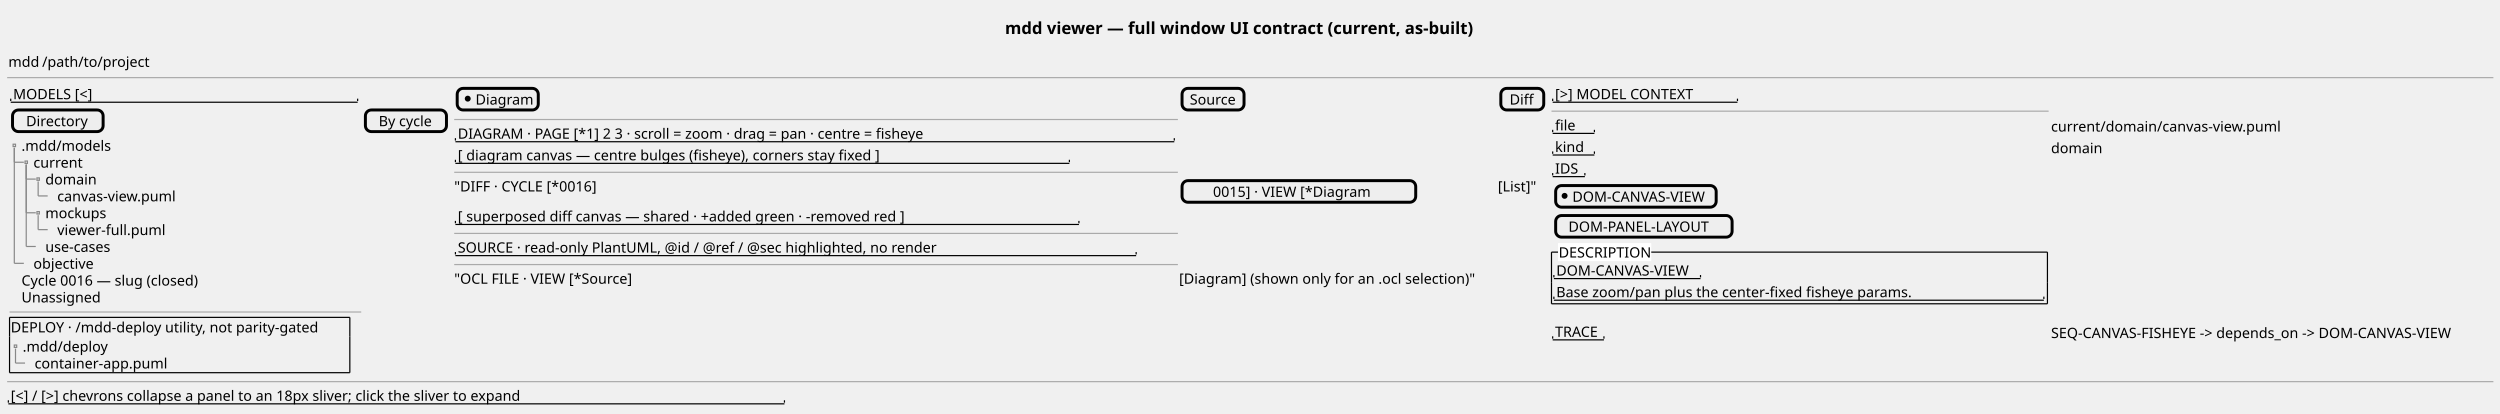
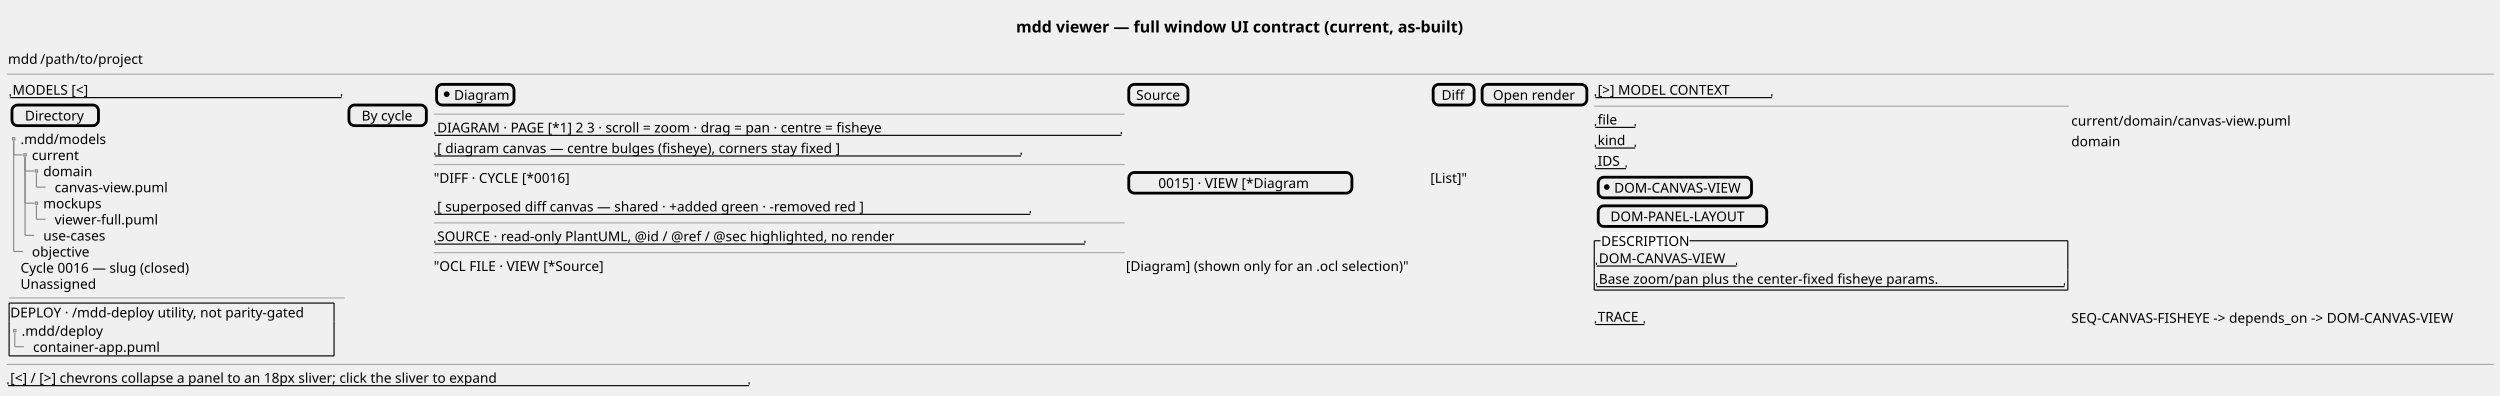
- <svg xmlns="http://www.w3.org/2000/svg" contentStyleType="text/css" data-diagram-type="SALT" height="347px" preserveAspectRatio="none" style="width:2097px;height:347px;background:#FFFFFF;" version="1.1" viewBox="0 0 2097 347" width="2097px" zoomAndPan="magnify">
+ <svg xmlns="http://www.w3.org/2000/svg" contentStyleType="text/css" data-diagram-type="SALT" height="347px" preserveAspectRatio="none" style="width:2196px;height:347px;background:#FFFFFF;" version="1.1" viewBox="0 0 2196 347" width="2196px" zoomAndPan="magnify">
  <defs />
  <g>
-     <g class="title" data-source-line="44">
-       <text fill="#000000" font-family="sans-serif" font-size="14" font-weight="700" lengthAdjust="spacing" textLength="409.527" x="842.967" y="28.535">mdd viewer — full window UI contract (current, as-built)</text>
+     <g class="title" data-source-line="46">
+       <text fill="#000000" font-family="sans-serif" font-size="14" font-weight="700" lengthAdjust="spacing" textLength="409.527" x="892.467" y="28.535">mdd viewer — full window UI contract (current, as-built)</text>
    </g>
    <text fill="#000000" font-family="sans-serif" font-size="12" lengthAdjust="spacing" textLength="26.309" x="7" y="56.09">mdd</text>
    <text fill="#000000" font-family="sans-serif" font-size="12" lengthAdjust="spacing" textLength="97.658" x="35.309" y="56.09">/path/to/project</text>
-     <line style="stroke:#AAAAAA;stroke-width:1;" x1="6" x2="2091.461" y1="65.121" y2="65.121" />
+     <line style="stroke:#AAAAAA;stroke-width:1;" x1="6" x2="2190.461" y1="65.121" y2="65.121" />
    <text fill="#000000" font-family="sans-serif" font-size="12" lengthAdjust="spacing" textLength="167.871" x="11" y="83.223">MODELS                           [&lt;]</text>
    <line style="stroke:#000000;stroke-width:1;" x1="9" x2="300" y1="85.754" y2="85.754" />
    <line style="stroke:#000000;stroke-width:1;" x1="9" x2="9" y1="82.754" y2="84.754" />
    <line style="stroke:#000000;stroke-width:1;" x1="300" x2="300" y1="82.754" y2="84.754" />
    <rect fill="#EEEEEE" height="18.133" rx="5" ry="5" style="stroke:#000000;stroke-width:2.5;" width="76" x="10.5" y="92.254" />
    <text fill="#000000" font-family="sans-serif" font-size="12" lengthAdjust="spacing" textLength="53.238" x="21.881" y="105.856">Directory</text>
    <rect fill="#EEEEEE" height="18.133" rx="5" ry="5" style="stroke:#000000;stroke-width:2.5;" width="68" x="306.5" y="92.254" />
    <text fill="#000000" font-family="sans-serif" font-size="12" lengthAdjust="spacing" textLength="45.685" x="317.657" y="105.856">By cycle</text>
    <text fill="#000000" font-family="sans-serif" font-size="12" lengthAdjust="spacing" textLength="78.797" x="18" y="126.488">.mdd/models</text>
    <text fill="#000000" font-family="sans-serif" font-size="12" lengthAdjust="spacing" textLength="42.035" x="28" y="140.621">current</text>
    <text fill="#000000" font-family="sans-serif" font-size="12" lengthAdjust="spacing" textLength="43.67" x="38" y="154.754">domain</text>
    <text fill="#000000" font-family="sans-serif" font-size="12" lengthAdjust="spacing" textLength="105.199" x="48" y="168.887">canvas-view.puml</text>
    <text fill="#000000" font-family="sans-serif" font-size="12" lengthAdjust="spacing" textLength="52.852" x="38" y="183.019">mockups</text>
    <text fill="#000000" font-family="sans-serif" font-size="12" lengthAdjust="spacing" textLength="96.416" x="48" y="197.152">viewer-full.puml</text>
    <text fill="#000000" font-family="sans-serif" font-size="12" lengthAdjust="spacing" textLength="58.887" x="38" y="211.285">use-cases</text>
    <text fill="#000000" font-family="sans-serif" font-size="12" lengthAdjust="spacing" textLength="52.26" x="28" y="225.418">objective</text>
    <text fill="#000000" font-family="sans-serif" font-size="12" lengthAdjust="spacing" textLength="158.074" x="18" y="239.551">Cycle 0016 — slug (closed)</text>
    <text fill="#000000" font-family="sans-serif" font-size="12" lengthAdjust="spacing" textLength="67.26" x="18" y="253.684">Unassigned</text>
    <rect fill="none" height="2" style="stroke:#888888;stroke-width:1;" width="2" x="11" y="120.953" />
    <rect fill="none" height="2" style="stroke:#888888;stroke-width:1;" width="2" x="21" y="135.086" />
    <line style="stroke:#888888;stroke-width:1;" x1="12" x2="12" y1="123.953" y2="136.086" />
    <line style="stroke:#888888;stroke-width:1;" x1="12" x2="20" y1="136.086" y2="136.086" />
    <rect fill="none" height="2" style="stroke:#888888;stroke-width:1;" width="2" x="31" y="149.219" />
    <line style="stroke:#888888;stroke-width:1;" x1="22" x2="22" y1="138.086" y2="150.219" />
    <line style="stroke:#888888;stroke-width:1;" x1="22" x2="30" y1="150.219" y2="150.219" />
    <line style="stroke:#888888;stroke-width:1;" x1="32" x2="32" y1="152.219" y2="164.352" />
    <line style="stroke:#888888;stroke-width:1;" x1="32" x2="40" y1="164.352" y2="164.352" />
    <rect fill="none" height="2" style="stroke:#888888;stroke-width:1;" width="2" x="31" y="177.484" />
    <line style="stroke:#888888;stroke-width:1;" x1="22" x2="22" y1="138.086" y2="178.484" />
    <line style="stroke:#888888;stroke-width:1;" x1="22" x2="30" y1="178.484" y2="178.484" />
    <line style="stroke:#888888;stroke-width:1;" x1="32" x2="32" y1="180.484" y2="192.617" />
    <line style="stroke:#888888;stroke-width:1;" x1="32" x2="40" y1="192.617" y2="192.617" />
    <line style="stroke:#888888;stroke-width:1;" x1="22" x2="22" y1="138.086" y2="206.75" />
    <line style="stroke:#888888;stroke-width:1;" x1="22" x2="30" y1="206.75" y2="206.75" />
    <line style="stroke:#888888;stroke-width:1;" x1="12" x2="12" y1="123.953" y2="220.883" />
    <line style="stroke:#888888;stroke-width:1;" x1="12" x2="20" y1="220.883" y2="220.883" />
    <line style="stroke:#AAAAAA;stroke-width:1;" x1="8" x2="303" y1="261.715" y2="261.715" />
    <text fill="#000000" font-family="sans-serif" font-size="12" lengthAdjust="spacing" textLength="283.441" x="9" y="278.816">DEPLOY  ·  /mdd-deploy utility, not parity-gated</text>
    <text fill="#000000" font-family="sans-serif" font-size="12" lengthAdjust="spacing" textLength="75.299" x="19" y="294.949">.mdd/deploy</text>
    <text fill="#000000" font-family="sans-serif" font-size="12" lengthAdjust="spacing" textLength="116.736" x="29" y="309.082">container-app.puml</text>
    <rect fill="none" height="2" style="stroke:#888888;stroke-width:1;" width="2" x="12" y="289.414" />
    <line style="stroke:#888888;stroke-width:1;" x1="13" x2="13" y1="292.414" y2="304.547" />
    <line style="stroke:#888888;stroke-width:1;" x1="13" x2="21" y1="304.547" y2="304.547" />
    <line style="stroke:#000000;stroke-width:1;" x1="8" x2="293.441" y1="266.215" y2="266.215" />
    <line style="stroke:#000000;stroke-width:1;" x1="8" x2="293.441" y1="312.613" y2="312.613" />
    <line style="stroke:#000000;stroke-width:1;" x1="8" x2="8" y1="266.215" y2="282.348" />
    <line style="stroke:#000000;stroke-width:1;" x1="293.441" x2="293.441" y1="282.348" y2="312.613" />
    <line style="stroke:#000000;stroke-width:1;" x1="293.441" x2="293.441" y1="266.215" y2="282.348" />
    <line style="stroke:#000000;stroke-width:1;" x1="8" x2="8" y1="282.348" y2="312.613" />
    <rect fill="#EEEEEE" height="18.133" rx="5" ry="5" style="stroke:#000000;stroke-width:2.5;" width="68" x="383.5" y="74.121" />
    <ellipse cx="392.347" cy="82.754" fill="#000000" rx="2.5" ry="2.5" />
    <text fill="#000000" font-family="sans-serif" font-size="12" lengthAdjust="spacing" textLength="49.307" x="398.847" y="87.723">Diagram</text>
    <rect fill="#EEEEEE" height="18.133" rx="5" ry="5" style="stroke:#000000;stroke-width:2.5;" width="52" x="991.5" y="74.121" />
    <text fill="#000000" font-family="sans-serif" font-size="12" lengthAdjust="spacing" textLength="39.023" x="997.988" y="87.723">Source</text>
    <rect fill="#EEEEEE" height="18.133" rx="5" ry="5" style="stroke:#000000;stroke-width:2.5;" width="36" x="1258.889" y="74.121" />
    <text fill="#000000" font-family="sans-serif" font-size="12" lengthAdjust="spacing" textLength="21.281" x="1266.248" y="87.723">Diff</text>
+     <rect fill="#EEEEEE" height="18.133" rx="5" ry="5" style="stroke:#000000;stroke-width:2.5;" width="92" x="1301.889" y="74.121" />
+     <text fill="#000000" font-family="sans-serif" font-size="12" lengthAdjust="spacing" textLength="72.996" x="1311.391" y="87.723">Open render</text>
    <line style="stroke:#AAAAAA;stroke-width:1;" x1="381" x2="988" y1="100.254" y2="100.254" />
    <text fill="#000000" font-family="sans-serif" font-size="12" lengthAdjust="spacing" textLength="435.533" x="384" y="116.356">DIAGRAM  ·  PAGE [*1] 2 3  ·  scroll = zoom · drag = pan · centre = fisheye</text>
    <line style="stroke:#000000;stroke-width:1;" x1="382" x2="985" y1="118.887" y2="118.887" />
    <line style="stroke:#000000;stroke-width:1;" x1="382" x2="382" y1="115.887" y2="117.887" />
    <line style="stroke:#000000;stroke-width:1;" x1="985" x2="985" y1="115.887" y2="117.887" />
    <text fill="#000000" font-family="sans-serif" font-size="12" lengthAdjust="spacing" textLength="369.193" x="384" y="134.488">[ diagram canvas — centre bulges (fisheye), corners stay fixed ]</text>
    <line style="stroke:#000000;stroke-width:1;" x1="382" x2="897" y1="137.019" y2="137.019" />
    <line style="stroke:#000000;stroke-width:1;" x1="382" x2="382" y1="134.019" y2="136.019" />
    <line style="stroke:#000000;stroke-width:1;" x1="897" x2="897" y1="134.019" y2="136.019" />
    <line style="stroke:#AAAAAA;stroke-width:1;" x1="381" x2="988" y1="144.519" y2="144.519" />
    <text fill="#000000" font-family="sans-serif" font-size="12" lengthAdjust="spacing" textLength="133.5" x="381" y="160.621">"DIFF  ·  CYCLE [*0016]</text>
    <rect fill="#EEEEEE" height="18.133" rx="5" ry="5" style="stroke:#000000;stroke-width:2.5;" width="196" x="991.5" y="151.519" />
    <text fill="#000000" font-family="sans-serif" font-size="12" lengthAdjust="spacing" textLength="144.1" x="1017.45" y="165.121">0015]  ·  VIEW [*Diagram</text>
    <text fill="#000000" font-family="sans-serif" font-size="12" lengthAdjust="spacing" textLength="32.76" x="1256.389" y="160.621">[List]"</text>
    <text fill="#000000" font-family="sans-serif" font-size="12" lengthAdjust="spacing" textLength="394.746" x="384" y="185.754">[ superposed diff canvas — shared · +added green · -removed red ]</text>
    <line style="stroke:#000000;stroke-width:1;" x1="382" x2="905" y1="188.285" y2="188.285" />
    <line style="stroke:#000000;stroke-width:1;" x1="382" x2="382" y1="185.285" y2="187.285" />
    <line style="stroke:#000000;stroke-width:1;" x1="905" x2="905" y1="185.285" y2="187.285" />
    <line style="stroke:#AAAAAA;stroke-width:1;" x1="381" x2="988" y1="195.785" y2="195.785" />
    <text fill="#000000" font-family="sans-serif" font-size="12" lengthAdjust="spacing" textLength="427.148" x="384" y="211.887">SOURCE  ·  read-only PlantUML, @id / @ref / @sec highlighted, no render</text>
    <line style="stroke:#000000;stroke-width:1;" x1="382" x2="953" y1="214.418" y2="214.418" />
    <line style="stroke:#000000;stroke-width:1;" x1="382" x2="382" y1="211.418" y2="213.418" />
    <line style="stroke:#000000;stroke-width:1;" x1="953" x2="953" y1="211.418" y2="213.418" />
    <line style="stroke:#AAAAAA;stroke-width:1;" x1="381" x2="988" y1="221.918" y2="221.918" />
    <text fill="#000000" font-family="sans-serif" font-size="12" lengthAdjust="spacing" textLength="158.56" x="381" y="238.019">"OCL FILE  ·  VIEW [*Source]</text>
    <text fill="#000000" font-family="sans-serif" font-size="12" lengthAdjust="spacing" textLength="265.389" x="989" y="238.019">[Diagram]   (shown only for an .ocl selection)"</text>
-     <text fill="#000000" font-family="sans-serif" font-size="12" lengthAdjust="spacing" textLength="129.762" x="1304.389" y="83.223">[&gt;]   MODEL CONTEXT</text>
-     <line style="stroke:#000000;stroke-width:1;" x1="1302.389" x2="1457.389" y1="85.754" y2="85.754" />
-     <line style="stroke:#000000;stroke-width:1;" x1="1302.389" x2="1302.389" y1="82.754" y2="84.754" />
-     <line style="stroke:#000000;stroke-width:1;" x1="1457.389" x2="1457.389" y1="82.754" y2="84.754" />
-     <line style="stroke:#AAAAAA;stroke-width:1;" x1="1301.389" x2="1718.389" y1="93.254" y2="93.254" />
-     <text fill="#000000" font-family="sans-serif" font-size="12" lengthAdjust="spacing" textLength="18.035" x="1304.389" y="109.356">file</text>
-     <line style="stroke:#000000;stroke-width:1;" x1="1302.389" x2="1337.389" y1="111.887" y2="111.887" />
-     <line style="stroke:#000000;stroke-width:1;" x1="1302.389" x2="1302.389" y1="108.887" y2="110.887" />
-     <line style="stroke:#000000;stroke-width:1;" x1="1337.389" x2="1337.389" y1="108.887" y2="110.887" />
-     <text fill="#000000" font-family="sans-serif" font-size="12" lengthAdjust="spacing" textLength="203.49" x="1720.389" y="110.356">current/domain/canvas-view.puml</text>
-     <text fill="#000000" font-family="sans-serif" font-size="12" lengthAdjust="spacing" textLength="25.482" x="1304.389" y="127.488">kind</text>
-     <line style="stroke:#000000;stroke-width:1;" x1="1302.389" x2="1337.389" y1="130.019" y2="130.019" />
-     <line style="stroke:#000000;stroke-width:1;" x1="1302.389" x2="1302.389" y1="127.019" y2="129.019" />
-     <line style="stroke:#000000;stroke-width:1;" x1="1337.389" x2="1337.389" y1="127.019" y2="129.019" />
-     <text fill="#000000" font-family="sans-serif" font-size="12" lengthAdjust="spacing" textLength="43.67" x="1720.389" y="128.488">domain</text>
-     <text fill="#000000" font-family="sans-serif" font-size="12" lengthAdjust="spacing" textLength="18.908" x="1304.389" y="145.621">IDS</text>
-     <line style="stroke:#000000;stroke-width:1;" x1="1302.389" x2="1329.389" y1="148.152" y2="148.152" />
-     <line style="stroke:#000000;stroke-width:1;" x1="1302.389" x2="1302.389" y1="145.152" y2="147.152" />
-     <line style="stroke:#000000;stroke-width:1;" x1="1329.389" x2="1329.389" y1="145.152" y2="147.152" />
-     <rect fill="#EEEEEE" height="18.133" rx="5" ry="5" style="stroke:#000000;stroke-width:2.5;" width="134.641" x="1304.889" y="155.652" />
-     <ellipse cx="1312.389" cy="164.285" fill="#000000" rx="2.5" ry="2.5" />
-     <text fill="#000000" font-family="sans-serif" font-size="12" lengthAdjust="spacing" textLength="118.641" x="1318.889" y="169.254">DOM-CANVAS-VIEW</text>
-     <rect fill="#EEEEEE" height="18.133" rx="5" ry="5" style="stroke:#000000;stroke-width:2.5;" width="148" x="1304.889" y="180.785" />
-     <text fill="#000000" font-family="sans-serif" font-size="12" lengthAdjust="spacing" textLength="126.592" x="1315.593" y="194.387">DOM-PANEL-LAYOUT</text>
-     <text fill="#000000" font-family="sans-serif" font-size="12" lengthAdjust="spacing" textLength="118.641" x="1305.389" y="231.152">DOM-CANVAS-VIEW</text>
-     <line style="stroke:#000000;stroke-width:1;" x1="1303.389" x2="1426.389" y1="233.684" y2="233.684" />
-     <line style="stroke:#000000;stroke-width:1;" x1="1303.389" x2="1303.389" y1="230.684" y2="232.684" />
-     <line style="stroke:#000000;stroke-width:1;" x1="1426.389" x2="1426.389" y1="230.684" y2="232.684" />
-     <text fill="#000000" font-family="sans-serif" font-size="12" lengthAdjust="spacing" textLength="313.769" x="1305.389" y="249.285">Base zoom/pan plus the center-fixed fisheye params.</text>
-     <line style="stroke:#000000;stroke-width:1;" x1="1303.389" x2="1714.389" y1="251.816" y2="251.816" />
-     <line style="stroke:#000000;stroke-width:1;" x1="1303.389" x2="1303.389" y1="248.816" y2="250.816" />
-     <line style="stroke:#000000;stroke-width:1;" x1="1714.389" x2="1714.389" y1="248.816" y2="250.816" />
-     <line style="stroke:#000000;stroke-width:1;" x1="1301.389" x2="1717.389" y1="211.484" y2="211.484" />
-     <line style="stroke:#000000;stroke-width:1;" x1="1301.389" x2="1717.389" y1="254.816" y2="254.816" />
-     <line style="stroke:#000000;stroke-width:1;" x1="1301.389" x2="1301.389" y1="211.484" y2="236.684" />
-     <line style="stroke:#000000;stroke-width:1;" x1="1717.389" x2="1717.389" y1="236.684" y2="254.816" />
-     <line style="stroke:#000000;stroke-width:1;" x1="1717.389" x2="1717.389" y1="211.484" y2="236.684" />
-     <line style="stroke:#000000;stroke-width:1;" x1="1301.389" x2="1301.389" y1="236.684" y2="254.816" />
-     <rect fill="#FFFFFF" height="14.133" style="stroke:#FFFFFF;stroke-width:1;" width="77.168" x="1307.389" y="204.418" />
-     <text fill="#000000" font-family="sans-serif" font-size="12" lengthAdjust="spacing" textLength="77.168" x="1307.389" y="216.019">DESCRIPTION</text>
-     <text fill="#000000" font-family="sans-serif" font-size="12" lengthAdjust="spacing" textLength="38.262" x="1304.389" y="282.551">TRACE</text>
-     <line style="stroke:#000000;stroke-width:1;" x1="1302.389" x2="1345.389" y1="285.082" y2="285.082" />
-     <line style="stroke:#000000;stroke-width:1;" x1="1302.389" x2="1302.389" y1="282.082" y2="284.082" />
-     <line style="stroke:#000000;stroke-width:1;" x1="1345.389" x2="1345.389" y1="282.082" y2="284.082" />
-     <text fill="#000000" font-family="sans-serif" font-size="12" lengthAdjust="spacing" textLength="367.072" x="1720.389" y="283.551">SEQ-CANVAS-FISHEYE -&gt; depends_on -&gt; DOM-CANVAS-VIEW</text>
-     <line style="stroke:#AAAAAA;stroke-width:1;" x1="6" x2="2091.461" y1="320.113" y2="320.113" />
+     <text fill="#000000" font-family="sans-serif" font-size="12" lengthAdjust="spacing" textLength="129.762" x="1403.389" y="83.223">[&gt;]   MODEL CONTEXT</text>
+     <line style="stroke:#000000;stroke-width:1;" x1="1401.389" x2="1556.389" y1="85.754" y2="85.754" />
+     <line style="stroke:#000000;stroke-width:1;" x1="1401.389" x2="1401.389" y1="82.754" y2="84.754" />
+     <line style="stroke:#000000;stroke-width:1;" x1="1556.389" x2="1556.389" y1="82.754" y2="84.754" />
+     <line style="stroke:#AAAAAA;stroke-width:1;" x1="1400.389" x2="1817.389" y1="93.254" y2="93.254" />
+     <text fill="#000000" font-family="sans-serif" font-size="12" lengthAdjust="spacing" textLength="18.035" x="1403.389" y="109.356">file</text>
+     <line style="stroke:#000000;stroke-width:1;" x1="1401.389" x2="1436.389" y1="111.887" y2="111.887" />
+     <line style="stroke:#000000;stroke-width:1;" x1="1401.389" x2="1401.389" y1="108.887" y2="110.887" />
+     <line style="stroke:#000000;stroke-width:1;" x1="1436.389" x2="1436.389" y1="108.887" y2="110.887" />
+     <text fill="#000000" font-family="sans-serif" font-size="12" lengthAdjust="spacing" textLength="203.49" x="1819.389" y="110.356">current/domain/canvas-view.puml</text>
+     <text fill="#000000" font-family="sans-serif" font-size="12" lengthAdjust="spacing" textLength="25.482" x="1403.389" y="127.488">kind</text>
+     <line style="stroke:#000000;stroke-width:1;" x1="1401.389" x2="1436.389" y1="130.019" y2="130.019" />
+     <line style="stroke:#000000;stroke-width:1;" x1="1401.389" x2="1401.389" y1="127.019" y2="129.019" />
+     <line style="stroke:#000000;stroke-width:1;" x1="1436.389" x2="1436.389" y1="127.019" y2="129.019" />
+     <text fill="#000000" font-family="sans-serif" font-size="12" lengthAdjust="spacing" textLength="43.67" x="1819.389" y="128.488">domain</text>
+     <text fill="#000000" font-family="sans-serif" font-size="12" lengthAdjust="spacing" textLength="18.908" x="1403.389" y="145.621">IDS</text>
+     <line style="stroke:#000000;stroke-width:1;" x1="1401.389" x2="1428.389" y1="148.152" y2="148.152" />
+     <line style="stroke:#000000;stroke-width:1;" x1="1401.389" x2="1401.389" y1="145.152" y2="147.152" />
+     <line style="stroke:#000000;stroke-width:1;" x1="1428.389" x2="1428.389" y1="145.152" y2="147.152" />
+     <rect fill="#EEEEEE" height="18.133" rx="5" ry="5" style="stroke:#000000;stroke-width:2.5;" width="134.641" x="1403.889" y="155.652" />
+     <ellipse cx="1411.389" cy="164.285" fill="#000000" rx="2.5" ry="2.5" />
+     <text fill="#000000" font-family="sans-serif" font-size="12" lengthAdjust="spacing" textLength="118.641" x="1417.889" y="169.254">DOM-CANVAS-VIEW</text>
+     <rect fill="#EEEEEE" height="18.133" rx="5" ry="5" style="stroke:#000000;stroke-width:2.5;" width="148" x="1403.889" y="180.785" />
+     <text fill="#000000" font-family="sans-serif" font-size="12" lengthAdjust="spacing" textLength="126.592" x="1414.593" y="194.387">DOM-PANEL-LAYOUT</text>
+     <text fill="#000000" font-family="sans-serif" font-size="12" lengthAdjust="spacing" textLength="118.641" x="1404.389" y="231.152">DOM-CANVAS-VIEW</text>
+     <line style="stroke:#000000;stroke-width:1;" x1="1402.389" x2="1525.389" y1="233.684" y2="233.684" />
+     <line style="stroke:#000000;stroke-width:1;" x1="1402.389" x2="1402.389" y1="230.684" y2="232.684" />
+     <line style="stroke:#000000;stroke-width:1;" x1="1525.389" x2="1525.389" y1="230.684" y2="232.684" />
+     <text fill="#000000" font-family="sans-serif" font-size="12" lengthAdjust="spacing" textLength="313.769" x="1404.389" y="249.285">Base zoom/pan plus the center-fixed fisheye params.</text>
+     <line style="stroke:#000000;stroke-width:1;" x1="1402.389" x2="1813.389" y1="251.816" y2="251.816" />
+     <line style="stroke:#000000;stroke-width:1;" x1="1402.389" x2="1402.389" y1="248.816" y2="250.816" />
+     <line style="stroke:#000000;stroke-width:1;" x1="1813.389" x2="1813.389" y1="248.816" y2="250.816" />
+     <line style="stroke:#000000;stroke-width:1;" x1="1400.389" x2="1816.389" y1="211.484" y2="211.484" />
+     <line style="stroke:#000000;stroke-width:1;" x1="1400.389" x2="1816.389" y1="254.816" y2="254.816" />
+     <line style="stroke:#000000;stroke-width:1;" x1="1400.389" x2="1400.389" y1="211.484" y2="236.684" />
+     <line style="stroke:#000000;stroke-width:1;" x1="1816.389" x2="1816.389" y1="236.684" y2="254.816" />
+     <line style="stroke:#000000;stroke-width:1;" x1="1816.389" x2="1816.389" y1="211.484" y2="236.684" />
+     <line style="stroke:#000000;stroke-width:1;" x1="1400.389" x2="1400.389" y1="236.684" y2="254.816" />
+     <rect fill="#FFFFFF" height="14.133" style="stroke:#FFFFFF;stroke-width:1;" width="77.168" x="1406.389" y="204.418" />
+     <text fill="#000000" font-family="sans-serif" font-size="12" lengthAdjust="spacing" textLength="77.168" x="1406.389" y="216.019">DESCRIPTION</text>
+     <text fill="#000000" font-family="sans-serif" font-size="12" lengthAdjust="spacing" textLength="38.262" x="1403.389" y="282.551">TRACE</text>
+     <line style="stroke:#000000;stroke-width:1;" x1="1401.389" x2="1444.389" y1="285.082" y2="285.082" />
+     <line style="stroke:#000000;stroke-width:1;" x1="1401.389" x2="1401.389" y1="282.082" y2="284.082" />
+     <line style="stroke:#000000;stroke-width:1;" x1="1444.389" x2="1444.389" y1="282.082" y2="284.082" />
+     <text fill="#000000" font-family="sans-serif" font-size="12" lengthAdjust="spacing" textLength="367.072" x="1819.389" y="283.551">SEQ-CANVAS-FISHEYE -&gt; depends_on -&gt; DOM-CANVAS-VIEW</text>
+     <line style="stroke:#AAAAAA;stroke-width:1;" x1="6" x2="2190.461" y1="320.113" y2="320.113" />
    <text fill="#000000" font-family="sans-serif" font-size="12" lengthAdjust="spacing" textLength="457.606" x="9" y="336.215">[&lt;] / [&gt;] chevrons collapse a panel to an 18px sliver; click the sliver to expand</text>
    <line style="stroke:#000000;stroke-width:1;" x1="7" x2="658" y1="338.746" y2="338.746" />
    <line style="stroke:#000000;stroke-width:1;" x1="7" x2="7" y1="335.746" y2="337.746" />
    <line style="stroke:#000000;stroke-width:1;" x1="658" x2="658" y1="335.746" y2="337.746" />
  </g>
</svg>
